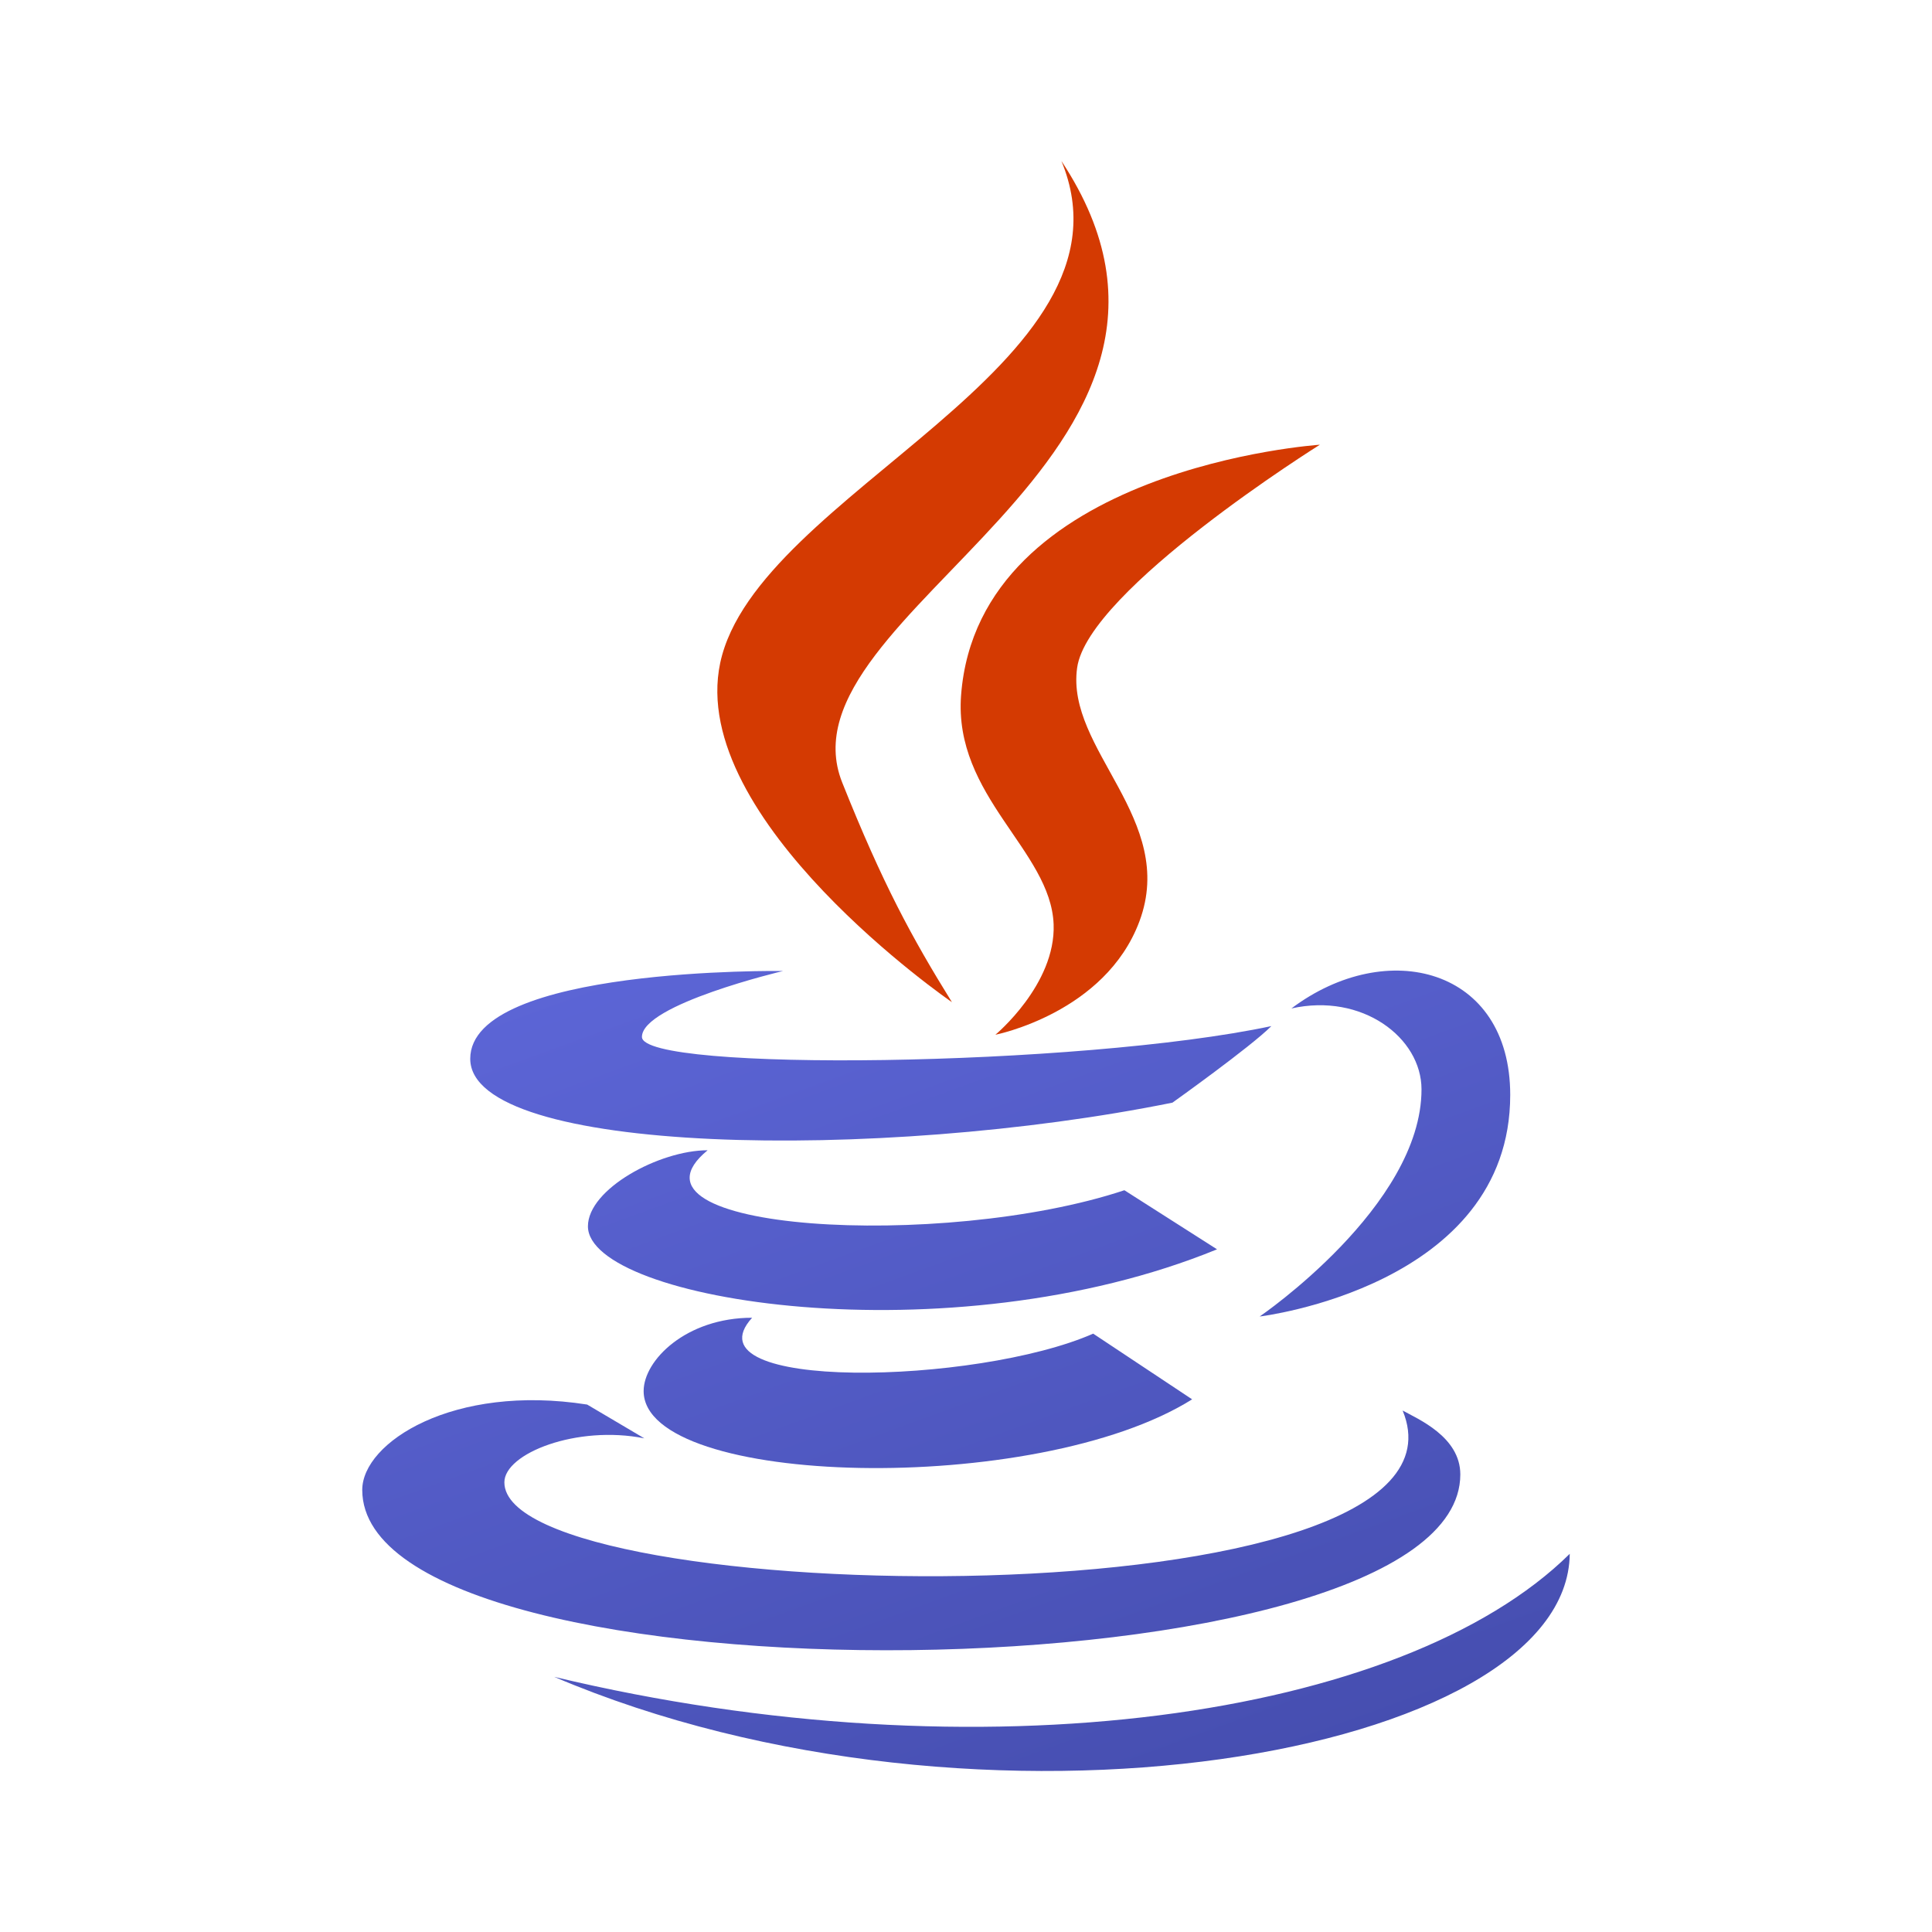
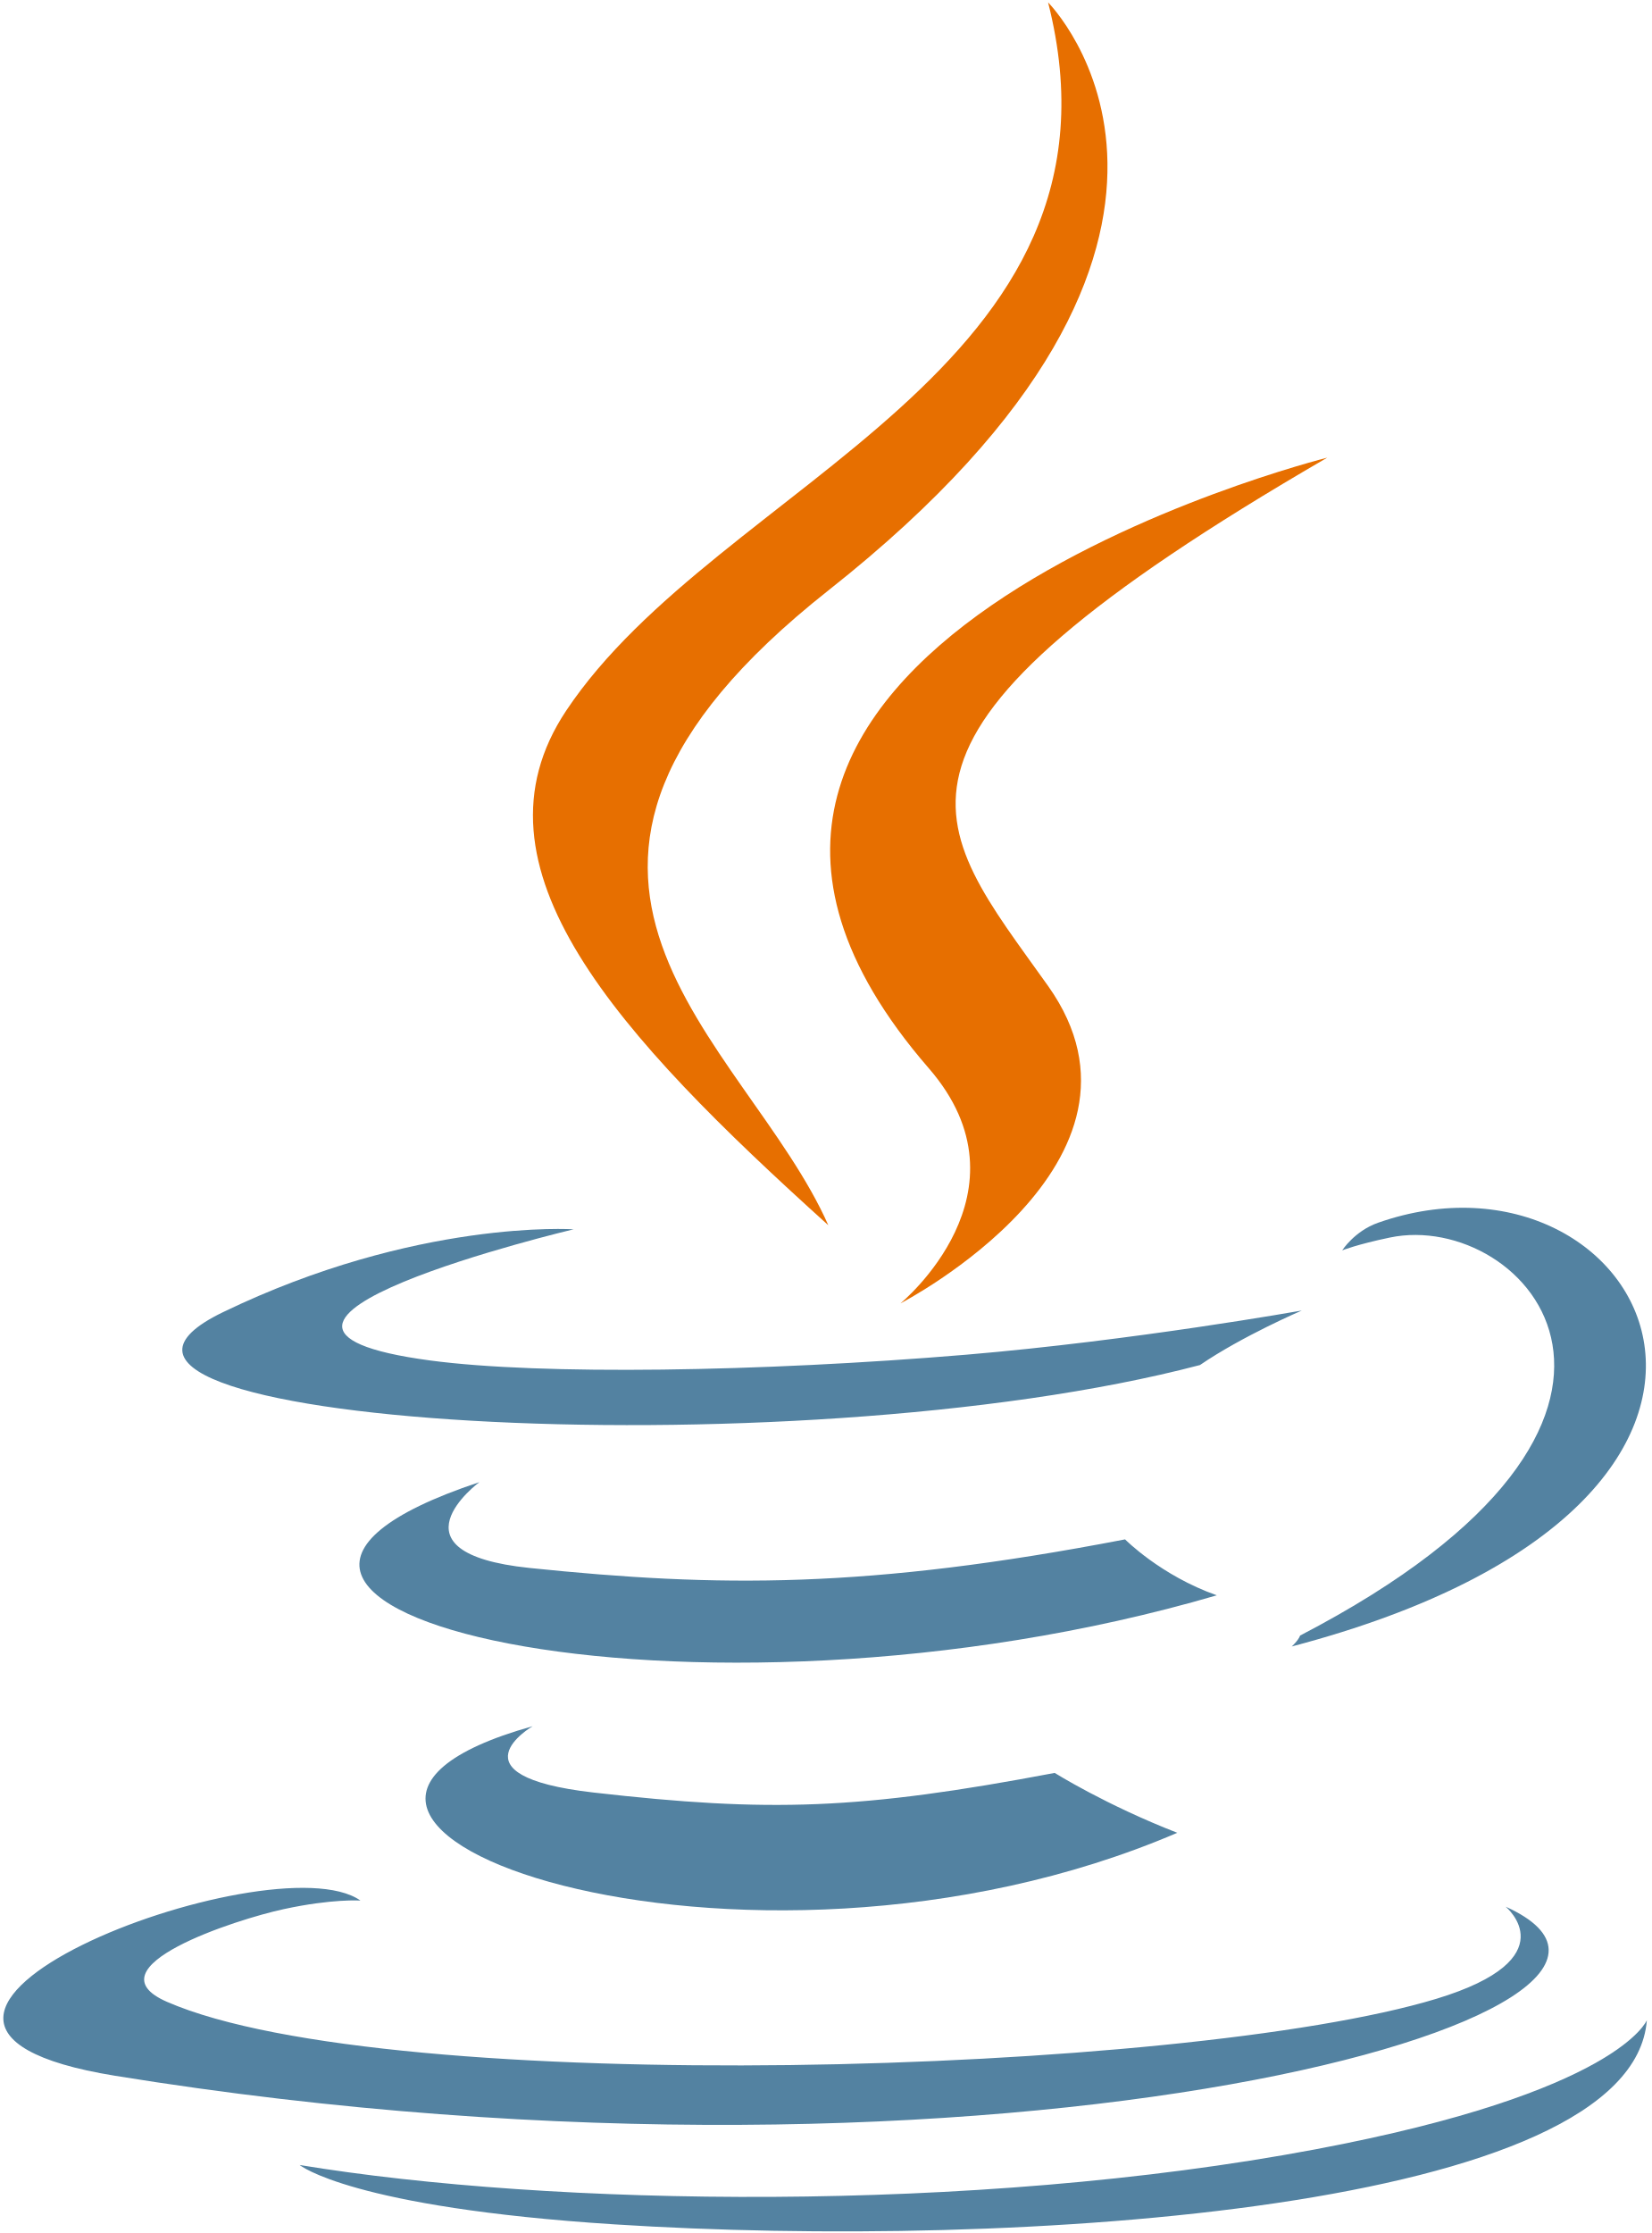
- <svg xmlns="http://www.w3.org/2000/svg" viewBox="0 0 48 48" width="48px" height="48px">
-   <path fill="#d43a02" d="M23.65,24.898c-0.998-1.609-1.722-2.943-2.725-5.455C19.229,15.2,31.24,11.366,26.37,3.999 c2.111,5.089-7.577,8.235-8.477,12.473C17.07,20.37,23.645,24.898,23.65,24.898z" />
-   <path fill="#d43a02" d="M23.878,17.27c-0.192,2.516,2.229,3.857,2.299,5.695c0.056,1.496-1.447,2.743-1.447,2.743 s2.728-0.536,3.579-2.818c0.945-2.534-1.834-4.269-1.548-6.298c0.267-1.938,6.031-5.543,6.031-5.543S24.311,11.611,23.878,17.27z" />
-   <linearGradient id="P9ujQJgz7XN9Qbny9S64Ha" x1="22.677" x2="30.737" y1="21.174" y2="43.318" gradientUnits="userSpaceOnUse">
-     <stop offset="0" stop-color="#5c65d6" />
-     <stop offset=".999" stop-color="#464eb0" />
-   </linearGradient>
-   <path fill="url(#P9ujQJgz7XN9Qbny9S64Ha)" d="M32.084,25.055c1.754-0.394,3.233,0.723,3.233,2.01c0,2.901-4.021,5.643-4.021,5.643 s6.225-0.742,6.225-5.505C37.521,24.053,34.464,23.266,32.084,25.055z M29.129,27.395c0,0,1.941-1.383,2.458-1.902 c-4.763,1.011-15.638,1.147-15.638,0.269c0-0.809,3.507-1.638,3.507-1.638s-7.773-0.112-7.773,2.181 C11.683,28.695,21.858,28.866,29.129,27.395z" />
-   <linearGradient id="P9ujQJgz7XN9Qbny9S64Hb" x1="19.498" x2="27.296" y1="22.77" y2="44.196" gradientUnits="userSpaceOnUse">
-     <stop offset="0" stop-color="#5c65d6" />
-     <stop offset=".999" stop-color="#464eb0" />
-   </linearGradient>
-   <path fill="url(#P9ujQJgz7XN9Qbny9S64Hb)" d="M27.935,29.571 c-4.509,1.499-12.814,1.02-10.354-0.993c-1.198,0-2.974,0.963-2.974,1.889c0,1.857,8.982,3.291,15.63,0.572L27.935,29.571z" />
-   <linearGradient id="P9ujQJgz7XN9Qbny9S64Hc" x1="18.698" x2="26.59" y1="23.455" y2="45.14" gradientUnits="userSpaceOnUse">
-     <stop offset="0" stop-color="#5c65d6" />
-     <stop offset=".999" stop-color="#464eb0" />
-   </linearGradient>
-   <path fill="url(#P9ujQJgz7XN9Qbny9S64Hc)" d="M18.686,32.739 c-1.636,0-2.695,1.054-2.695,1.822c0,2.391,9.76,2.632,13.627,0.205l-2.458-1.632C24.271,34.404,17.014,34.579,18.686,32.739z" />
-   <linearGradient id="P9ujQJgz7XN9Qbny9S64Hd" x1="18.03" x2="25.861" y1="24.198" y2="45.712" gradientUnits="userSpaceOnUse">
-     <stop offset="0" stop-color="#5c65d6" />
-     <stop offset=".999" stop-color="#464eb0" />
-   </linearGradient>
-   <path fill="url(#P9ujQJgz7XN9Qbny9S64Hd)" d="M36.281,36.632 c0-0.936-1.055-1.377-1.433-1.588c2.228,5.373-22.317,4.956-22.317,1.784c0-0.721,1.807-1.427,3.477-1.093l-1.42-0.839 C11.26,34.374,9,35.837,9,37.017C9,42.52,36.281,42.255,36.281,36.632z" />
-   <linearGradient id="P9ujQJgz7XN9Qbny9S64He" x1="20.725" x2="28.228" y1="24.582" y2="45.197" gradientUnits="userSpaceOnUse">
-     <stop offset="0" stop-color="#5c65d6" />
-     <stop offset=".999" stop-color="#464eb0" />
-   </linearGradient>
-   <path fill="url(#P9ujQJgz7XN9Qbny9S64He)" d="M39,38.604 c-4.146,4.095-14.659,5.587-25.231,3.057C24.341,46.164,38.95,43.628,39,38.604z" />
+ <svg xmlns="http://www.w3.org/2000/svg" width="256px" height="346px" viewBox="0 0 256 346" version="1.1" preserveAspectRatio="xMidYMid">
+   <g>
+     <path d="M82.554,267.473 C82.554,267.473 69.356,275.148 91.947,277.745 C119.316,280.867 133.303,280.42 163.464,274.711 C163.464,274.711 171.393,279.683 182.467,283.99 C114.856,312.967 29.448,282.311 82.554,267.473" fill="#5382A1" />
+     <path d="M74.292,229.659 C74.292,229.659 59.489,240.617 82.097,242.955 C111.333,245.971 134.421,246.218 174.373,238.525 C174.373,238.525 179.899,244.127 188.588,247.191 C106.841,271.095 15.79,249.076 74.292,229.659" fill="#5382A1" />
+     <path d="M143.942,165.515 C160.601,184.695 139.565,201.955 139.565,201.955 C139.565,201.955 181.866,180.118 162.439,152.772 C144.295,127.271 130.38,114.6 205.707,70.914 C205.707,70.914 87.469,100.444 143.942,165.515" fill="#E76F00" />
+     <path d="M233.364,295.442 C233.364,295.442 243.131,303.489 222.607,309.715 C183.581,321.538 60.175,325.108 25.893,310.186 C13.57,304.825 36.68,297.385 43.949,295.824 C51.53,294.18 55.863,294.487 55.863,294.487 C42.158,284.832 -32.72,313.444 17.829,321.637 C155.682,343.993 269.121,311.571 233.364,295.442" fill="#5382A1" />
+     <path d="M88.901,190.48 C88.901,190.48 26.129,205.389 66.672,210.803 C83.79,213.095 117.915,212.577 149.702,209.913 C175.68,207.722 201.765,203.063 201.765,203.063 C201.765,203.063 192.605,206.986 185.978,211.511 C122.234,228.276 -0.908,220.477 34.543,203.328 C64.524,188.836 88.901,190.48 88.901,190.48" fill="#5382A1" />
+     <path d="M201.506,253.422 C266.305,219.75 236.345,187.392 215.433,191.751 C210.307,192.818 208.022,193.743 208.022,193.743 C208.022,193.743 209.925,190.762 213.559,189.472 C254.929,174.927 286.746,232.369 200.204,255.119 C200.204,255.12 201.207,254.224 201.506,253.422" fill="#5382A1" />
+     <path d="M162.439,0.371 C162.439,0.371 198.326,36.27 128.402,91.472 C72.331,135.754 115.616,161.002 128.379,189.849 C95.649,160.318 71.63,134.323 87.744,110.128 C111.395,74.613 176.918,57.394 162.439,0.371" fill="#E76F00" />
+     <path d="M95.268,344.665 C157.467,348.647 252.98,342.456 255.242,313.026 C255.242,313.026 250.894,324.183 203.838,333.043 C150.75,343.033 85.274,341.867 46.439,335.464 C46.44,335.463 54.389,342.044 95.268,344.665" fill="#5382A1" />
+   </g>
</svg>
